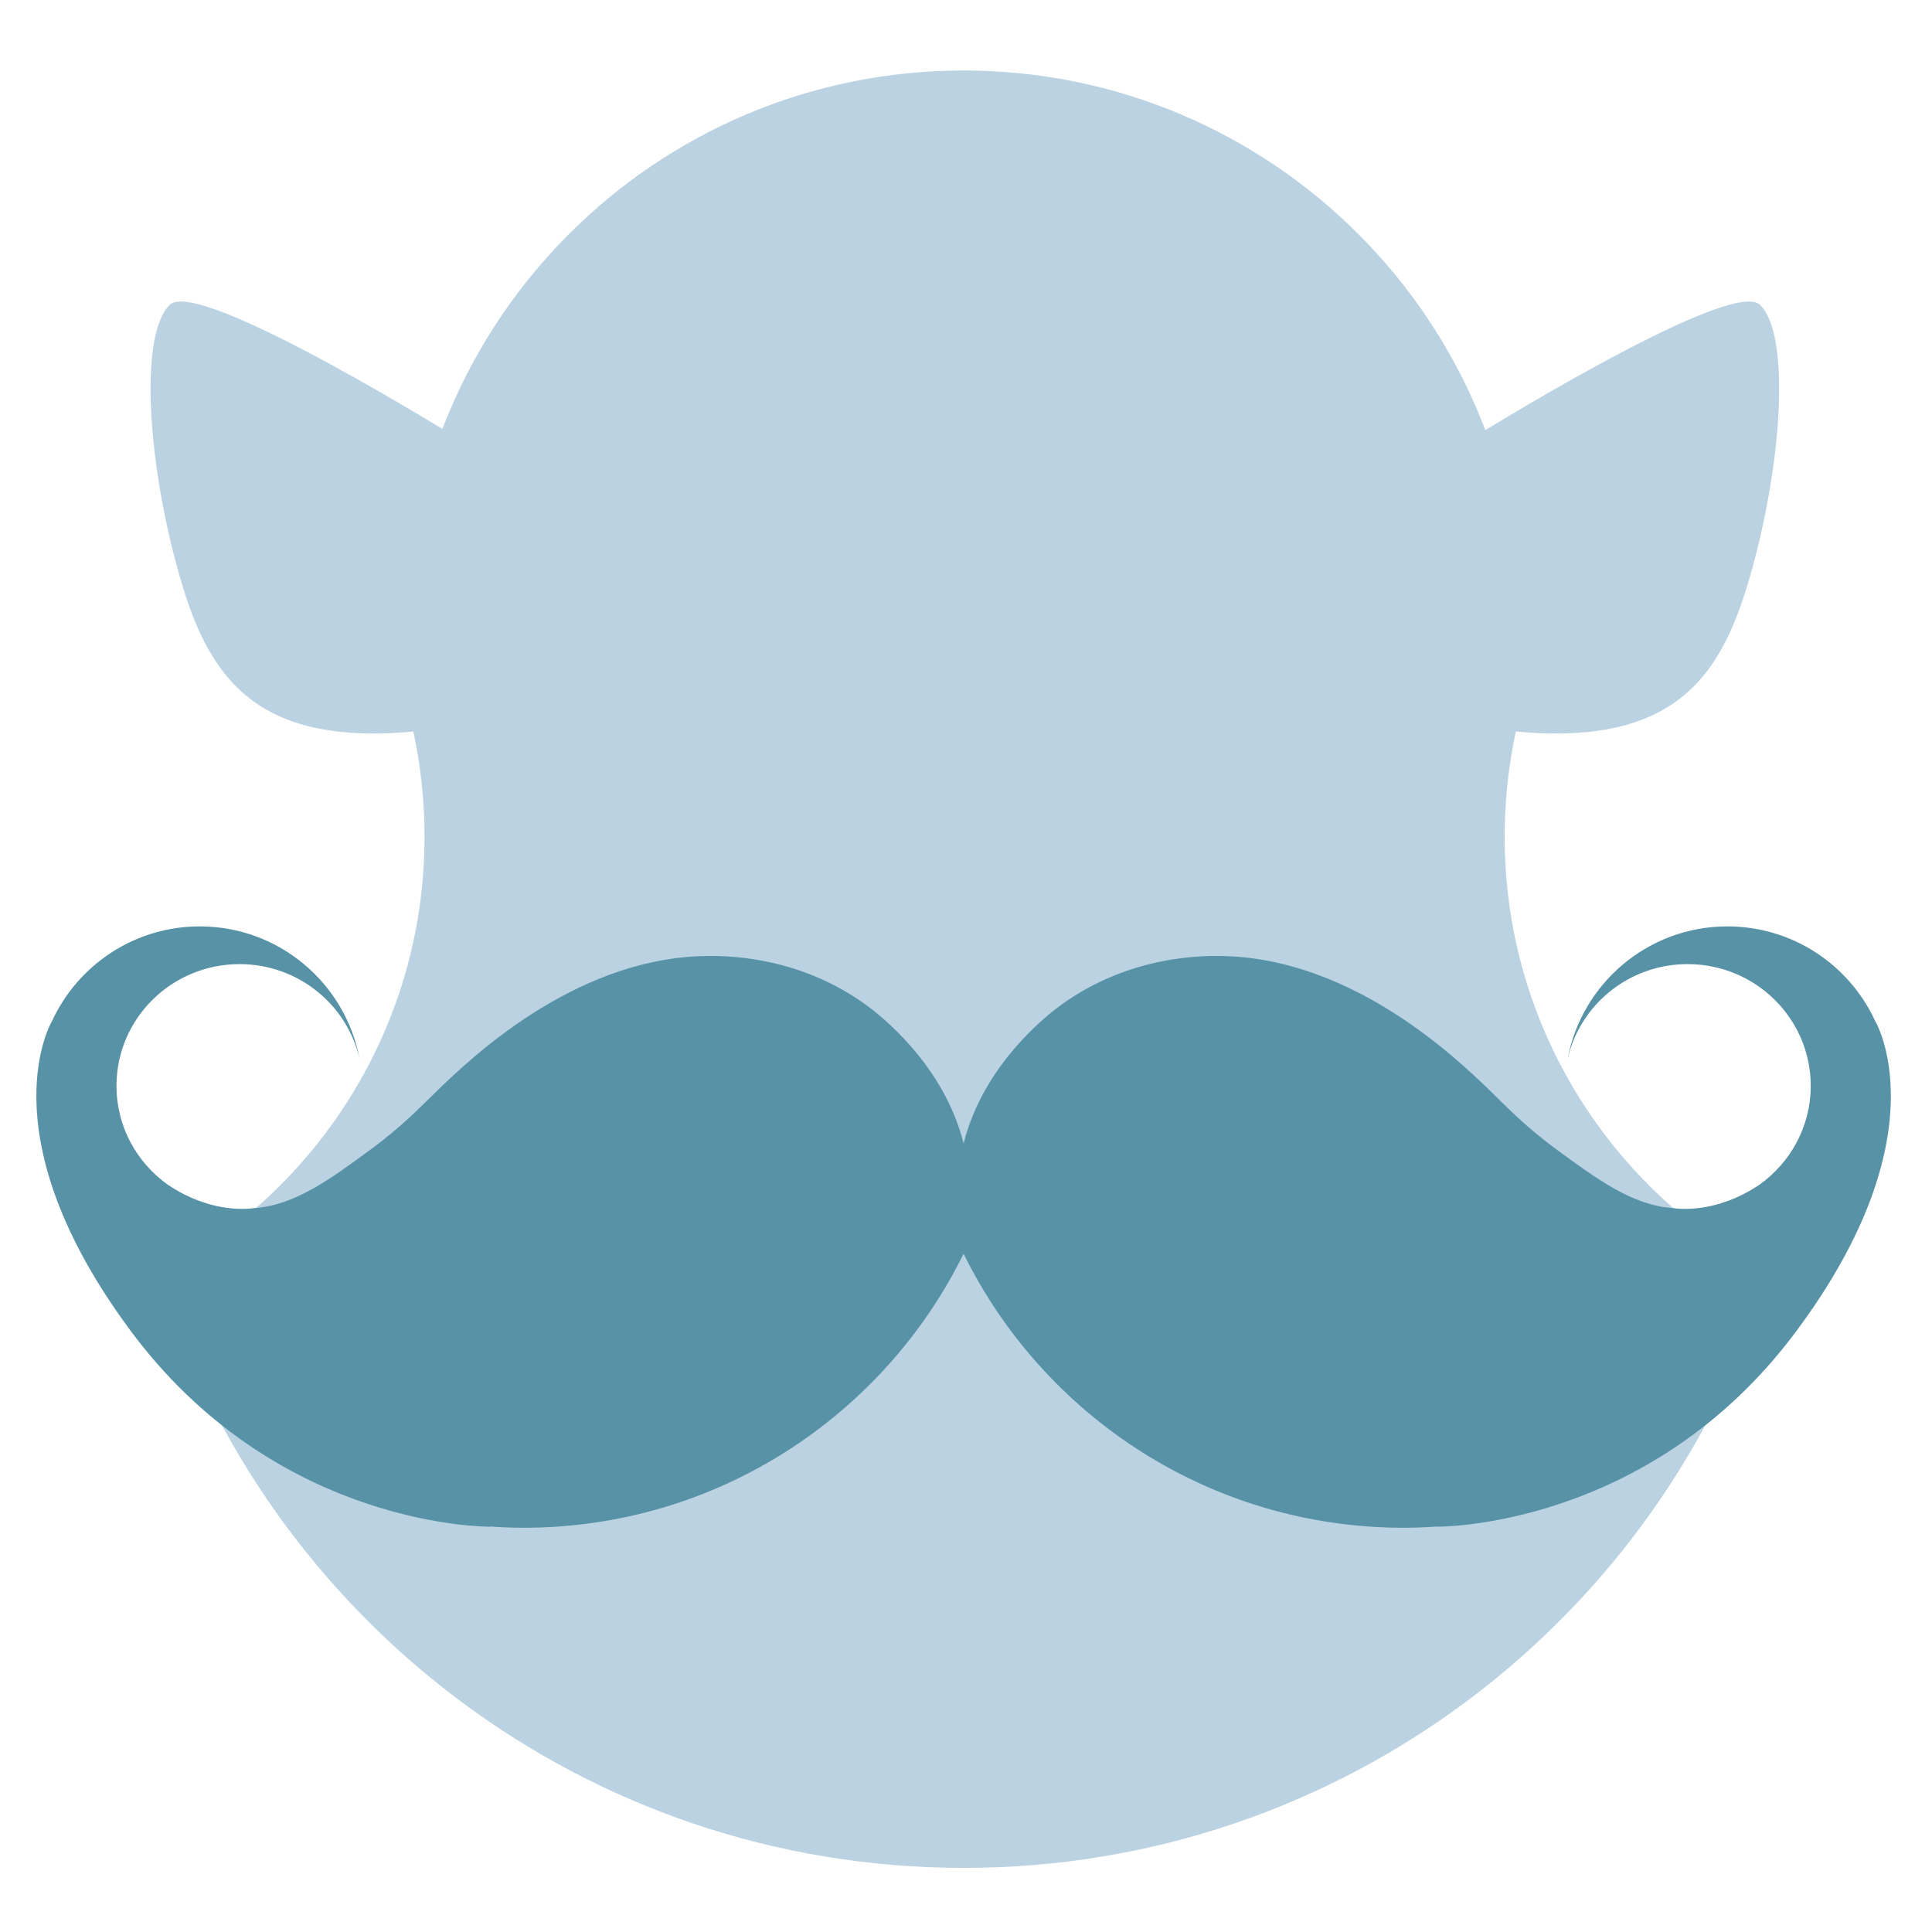
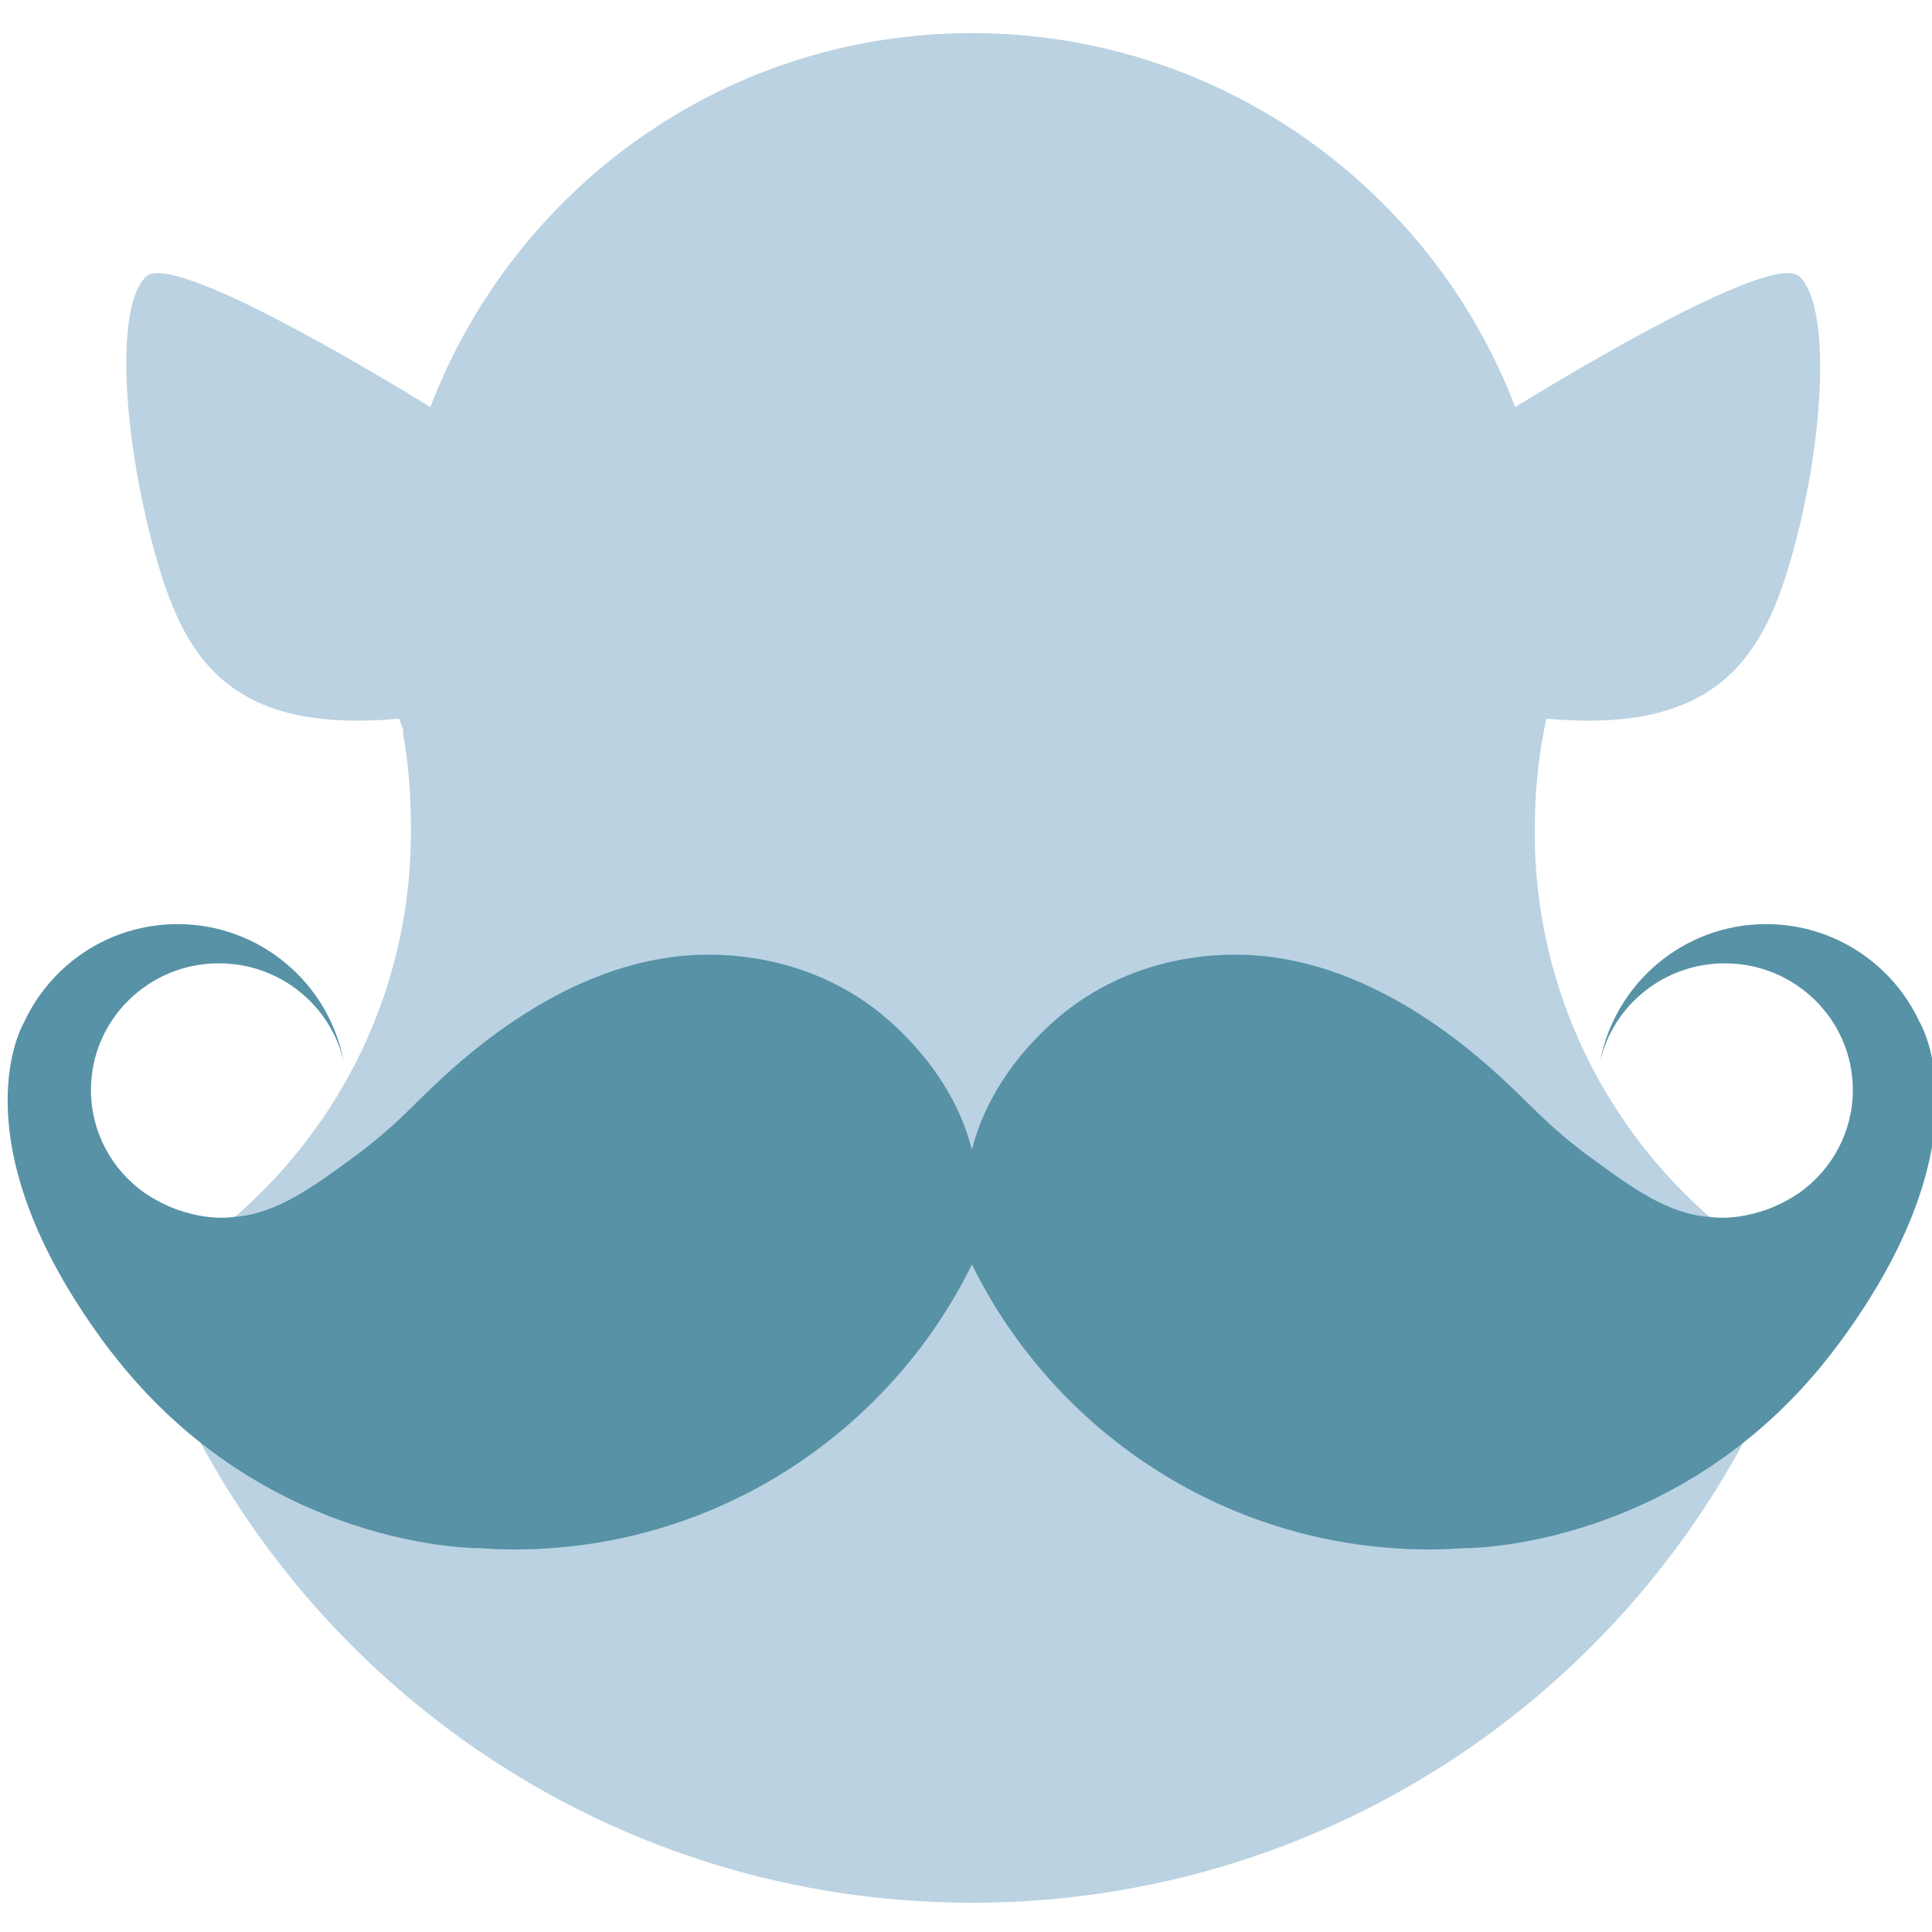
- <svg xmlns="http://www.w3.org/2000/svg" width="40" height="40" id="svg6053" version="1.1">
+ <svg xmlns="http://www.w3.org/2000/svg" width="31" height="31" id="svg6053" version="1.1">
  <defs id="defs6055" />
-   <g id="layer1" transform="translate(0,-1012.362)">
-     <g id="g4992" transform="matrix(0.3370269,0,0,0.3370269,3.013193,685.797)">
-       <path id="path3" d="m 83.492,1020.353 c 0,-7.722 2.89,-14.766 7.642,-20.121 -1.511,-1.944 -3.171,-3.763 -4.938,-5.472 -2.044,0.944 -4.312,1.485 -6.711,1.485 -8.271,0 -15.076,-6.26 -15.946,-14.3 -4.241,-1.125 -8.687,-1.744 -13.282,-1.744 -4.595,0 -9.042,0.619 -13.282,1.744 -0.87,8.04 -7.675,14.3 -15.946,14.3 -2.399,0 -4.667,-0.541 -6.71,-1.485 -1.746,1.688 -3.387,3.484 -4.883,5.402 4.788,5.363 7.703,12.436 7.703,20.191 0,11.7 -6.628,21.846 -16.33,26.907 6.527,21.109 26.196,36.445 49.449,36.445 23.272,0 42.953,-15.362 49.464,-36.497 -9.649,-5.078 -16.23,-15.195 -16.23,-26.855 z" style="fill:#bad2e1" />
-       <path id="path5" d="m 19.776,996.252 c 0,0 -16.455,-10.304 -18.28,-8.574 -1.825,1.73 -1.433,9.185 0.416,16.016 1.849,6.831 4.726,11.944 17.214,9.848 12.489,-2.097 0.65,-17.29 0.65,-17.29 z" style="fill:#bad2e1" />
-       <path id="path7" d="m 80.888,996.252 c 0,0 16.455,-10.304 18.28,-8.574 1.825,1.73 1.432,9.185 -0.416,16.016 -1.849,6.831 -4.726,11.944 -17.214,9.848 -12.488,-2.096 -0.65,-17.29 -0.65,-17.29 z" style="fill:#bad2e1" />
-       <circle d="m 329.065,65.609 c 0,18.931 -15.346,34.277 -34.277,34.277 -18.931,0 -34.277,-15.346 -34.277,-34.277 0,-18.931 15.346,-34.277 34.277,-34.277 18.931,0 34.277,15.346 34.277,34.277 z" id="circle19" r="34.277" cy="65.609" cx="294.788" transform="translate(-244.531,941.9574)" style="fill:#bad2e1" />
-       <path id="path21-5" d="m 101.865,1050.109 c 8.411,-11.728 4.393,-18.42 4.393,-18.42 l -0.001,0 c -1.58,-3.435 -5.05,-5.821 -9.079,-5.821 -4.887,0 -8.951,3.509 -9.818,8.145 0.76,-3.336 3.772,-5.828 7.374,-5.828 4.176,0 7.561,3.349 7.561,7.48 0,2.495 -1.239,4.701 -3.137,6.06 -0.668,0.453 -1.319,0.773 -1.923,0.996 -0.148,0.051 -0.296,0.102 -0.448,0.145 l 0.003,0.01 c -1.723,0.529 -2.97,0.295 -2.97,0.295 -2.455,-0.16 -4.649,-1.769 -7.114,-3.579 -2.047,-1.503 -3.151,-2.708 -4.179,-3.697 -1.972,-1.897 -8.218,-7.905 -16.074,-8.198 -1.227,-0.046 -5.929,-0.152 -10.288,3.054 -0.702,0.516 -4.687,3.56 -5.91,8.456 -1.224,-4.896 -5.209,-7.939 -5.91,-8.456 -4.358,-3.206 -9.061,-3.1 -10.288,-3.054 -7.856,0.293 -14.102,6.301 -16.074,8.198 -1.028,0.989 -2.132,2.194 -4.179,3.697 -2.464,1.81 -4.658,3.418 -7.114,3.579 0,0 -1.246,0.234 -2.97,-0.295 l 0.003,-0.01 c -0.152,-0.042 -0.3,-0.093 -0.448,-0.145 -0.604,-0.223 -1.255,-0.544 -1.923,-0.996 -1.898,-1.359 -3.137,-3.564 -3.137,-6.06 0,-4.131 3.385,-7.48 7.561,-7.48 3.602,0 6.614,2.492 7.374,5.828 -0.866,-4.635 -4.931,-8.145 -9.818,-8.145 -4.029,0 -7.498,2.386 -9.079,5.821 l -0.001,0 c 0,0 -4.016,6.689 4.388,18.412 0.013,0.018 0.025,0.036 0.038,0.054 0.147,0.204 0.296,0.409 0.45,0.616 0.086,0.115 0.173,0.227 0.259,0.34 0.002,0 0.004,0.01 0.006,0.01 9.034,11.785 21.783,11.623 21.783,11.623 l -0.01,-0.01 c 0.679,0.046 1.362,0.076 2.053,0.076 11.865,0 22.125,-6.863 27.035,-16.834 4.91,9.971 15.169,16.834 27.035,16.834 0.691,0 1.374,-0.03 2.053,-0.076 l -0.01,0.01 c 0,0 13,0.167 22.047,-11.971 0.156,-0.209 0.307,-0.416 0.455,-0.622 0.012,-0.013 0.022,-0.027 0.031,-0.04 z" style="fill:#5792a7" />
-     </g>
+   <g id="layer1" transform="translate(0,-1021.362)">
+     <path style="fill:#bad2e1" d="M 15.594 0.531 C 11.622 0.531 8.244 3.03 6.906 6.531 C 5.964 5.955 2.769 4.034 2.344 4.438 C 1.848 4.907 1.966 6.957 2.469 8.812 C 2.932 10.524 3.638 11.785 6.406 11.531 C 6.421 11.597 6.456 11.653 6.469 11.719 C 6.473 11.739 6.465 11.761 6.469 11.781 C 6.563 12.28 6.594 12.817 6.594 13.344 C 6.594 16.522 4.792 19.25 2.156 20.625 C 3.929 26.359 9.277 30.531 15.594 30.531 C 21.915 30.531 27.263 26.366 29.031 20.625 C 26.41 19.246 24.625 16.511 24.625 13.344 C 24.625 12.728 24.684 12.108 24.812 11.531 C 27.581 11.785 28.318 10.524 28.781 8.812 C 29.283 6.957 29.371 4.907 28.875 4.438 C 28.45 4.034 25.254 5.955 24.312 6.531 C 22.975 3.028 19.567 0.531 15.594 0.531 z " transform="translate(0,1021.362)" id="path3" />
+     <path style="fill:#5792a7" d="m 29.613,1042.774 c 2.285,-3.186 1.193,-5.003 1.193,-5.003 l -2.72e-4,0 c -0.429,-0.933 -1.372,-1.581 -2.466,-1.581 -1.327,0 -2.431,0.953 -2.667,2.212 0.206,-0.906 1.025,-1.583 2.003,-1.583 1.134,0 2.054,0.91 2.054,2.032 0,0.678 -0.337,1.277 -0.852,1.646 -0.181,0.123 -0.358,0.21 -0.522,0.271 -0.04,0.014 -0.08,0.028 -0.122,0.039 l 8.15e-4,0 c -0.468,0.144 -0.807,0.08 -0.807,0.08 -0.667,-0.043 -1.263,-0.48 -1.932,-0.972 -0.556,-0.408 -0.856,-0.736 -1.135,-1.004 -0.536,-0.515 -2.232,-2.147 -4.366,-2.227 -0.333,-0.013 -1.611,-0.041 -2.795,0.83 -0.191,0.14 -1.273,0.967 -1.605,2.297 -0.332,-1.33 -1.415,-2.156 -1.605,-2.297 -1.184,-0.871 -2.461,-0.842 -2.795,-0.83 -2.134,0.08 -3.831,1.712 -4.366,2.227 -0.279,0.269 -0.579,0.596 -1.135,1.004 -0.669,0.492 -1.265,0.928 -1.932,0.972 0,0 -0.338,0.064 -0.807,-0.08 l 8.149e-4,-0 c -0.041,-0.011 -0.081,-0.025 -0.122,-0.039 -0.164,-0.061 -0.341,-0.148 -0.522,-0.271 -0.516,-0.369 -0.852,-0.968 -0.852,-1.646 0,-1.122 0.919,-2.032 2.054,-2.032 0.978,0 1.797,0.677 2.003,1.583 -0.235,-1.259 -1.339,-2.212 -2.667,-2.212 -1.094,0 -2.037,0.648 -2.466,1.581 l -2.7164e-4,0 c 0,0 -1.091,1.817 1.192,5.001 0.004,0 0.007,0.01 0.01,0.015 0.04,0.055 0.08,0.111 0.122,0.167 0.023,0.031 0.047,0.062 0.07,0.092 5.432e-4,0 0.001,0 0.002,0 2.454,3.201 5.917,3.157 5.917,3.157 l -0.003,-0 c 0.184,0.013 0.37,0.021 0.558,0.021 3.223,0 6.01,-1.864 7.344,-4.573 1.334,2.708 4.12,4.573 7.344,4.573 0.188,0 0.373,-0.01 0.558,-0.021 l -0.003,0 c 0,0 3.531,0.045 5.989,-3.252 0.042,-0.057 0.083,-0.113 0.124,-0.169 0.003,-0 0.006,-0.01 0.008,-0.011 z" id="path21-5" />
  </g>
</svg>
